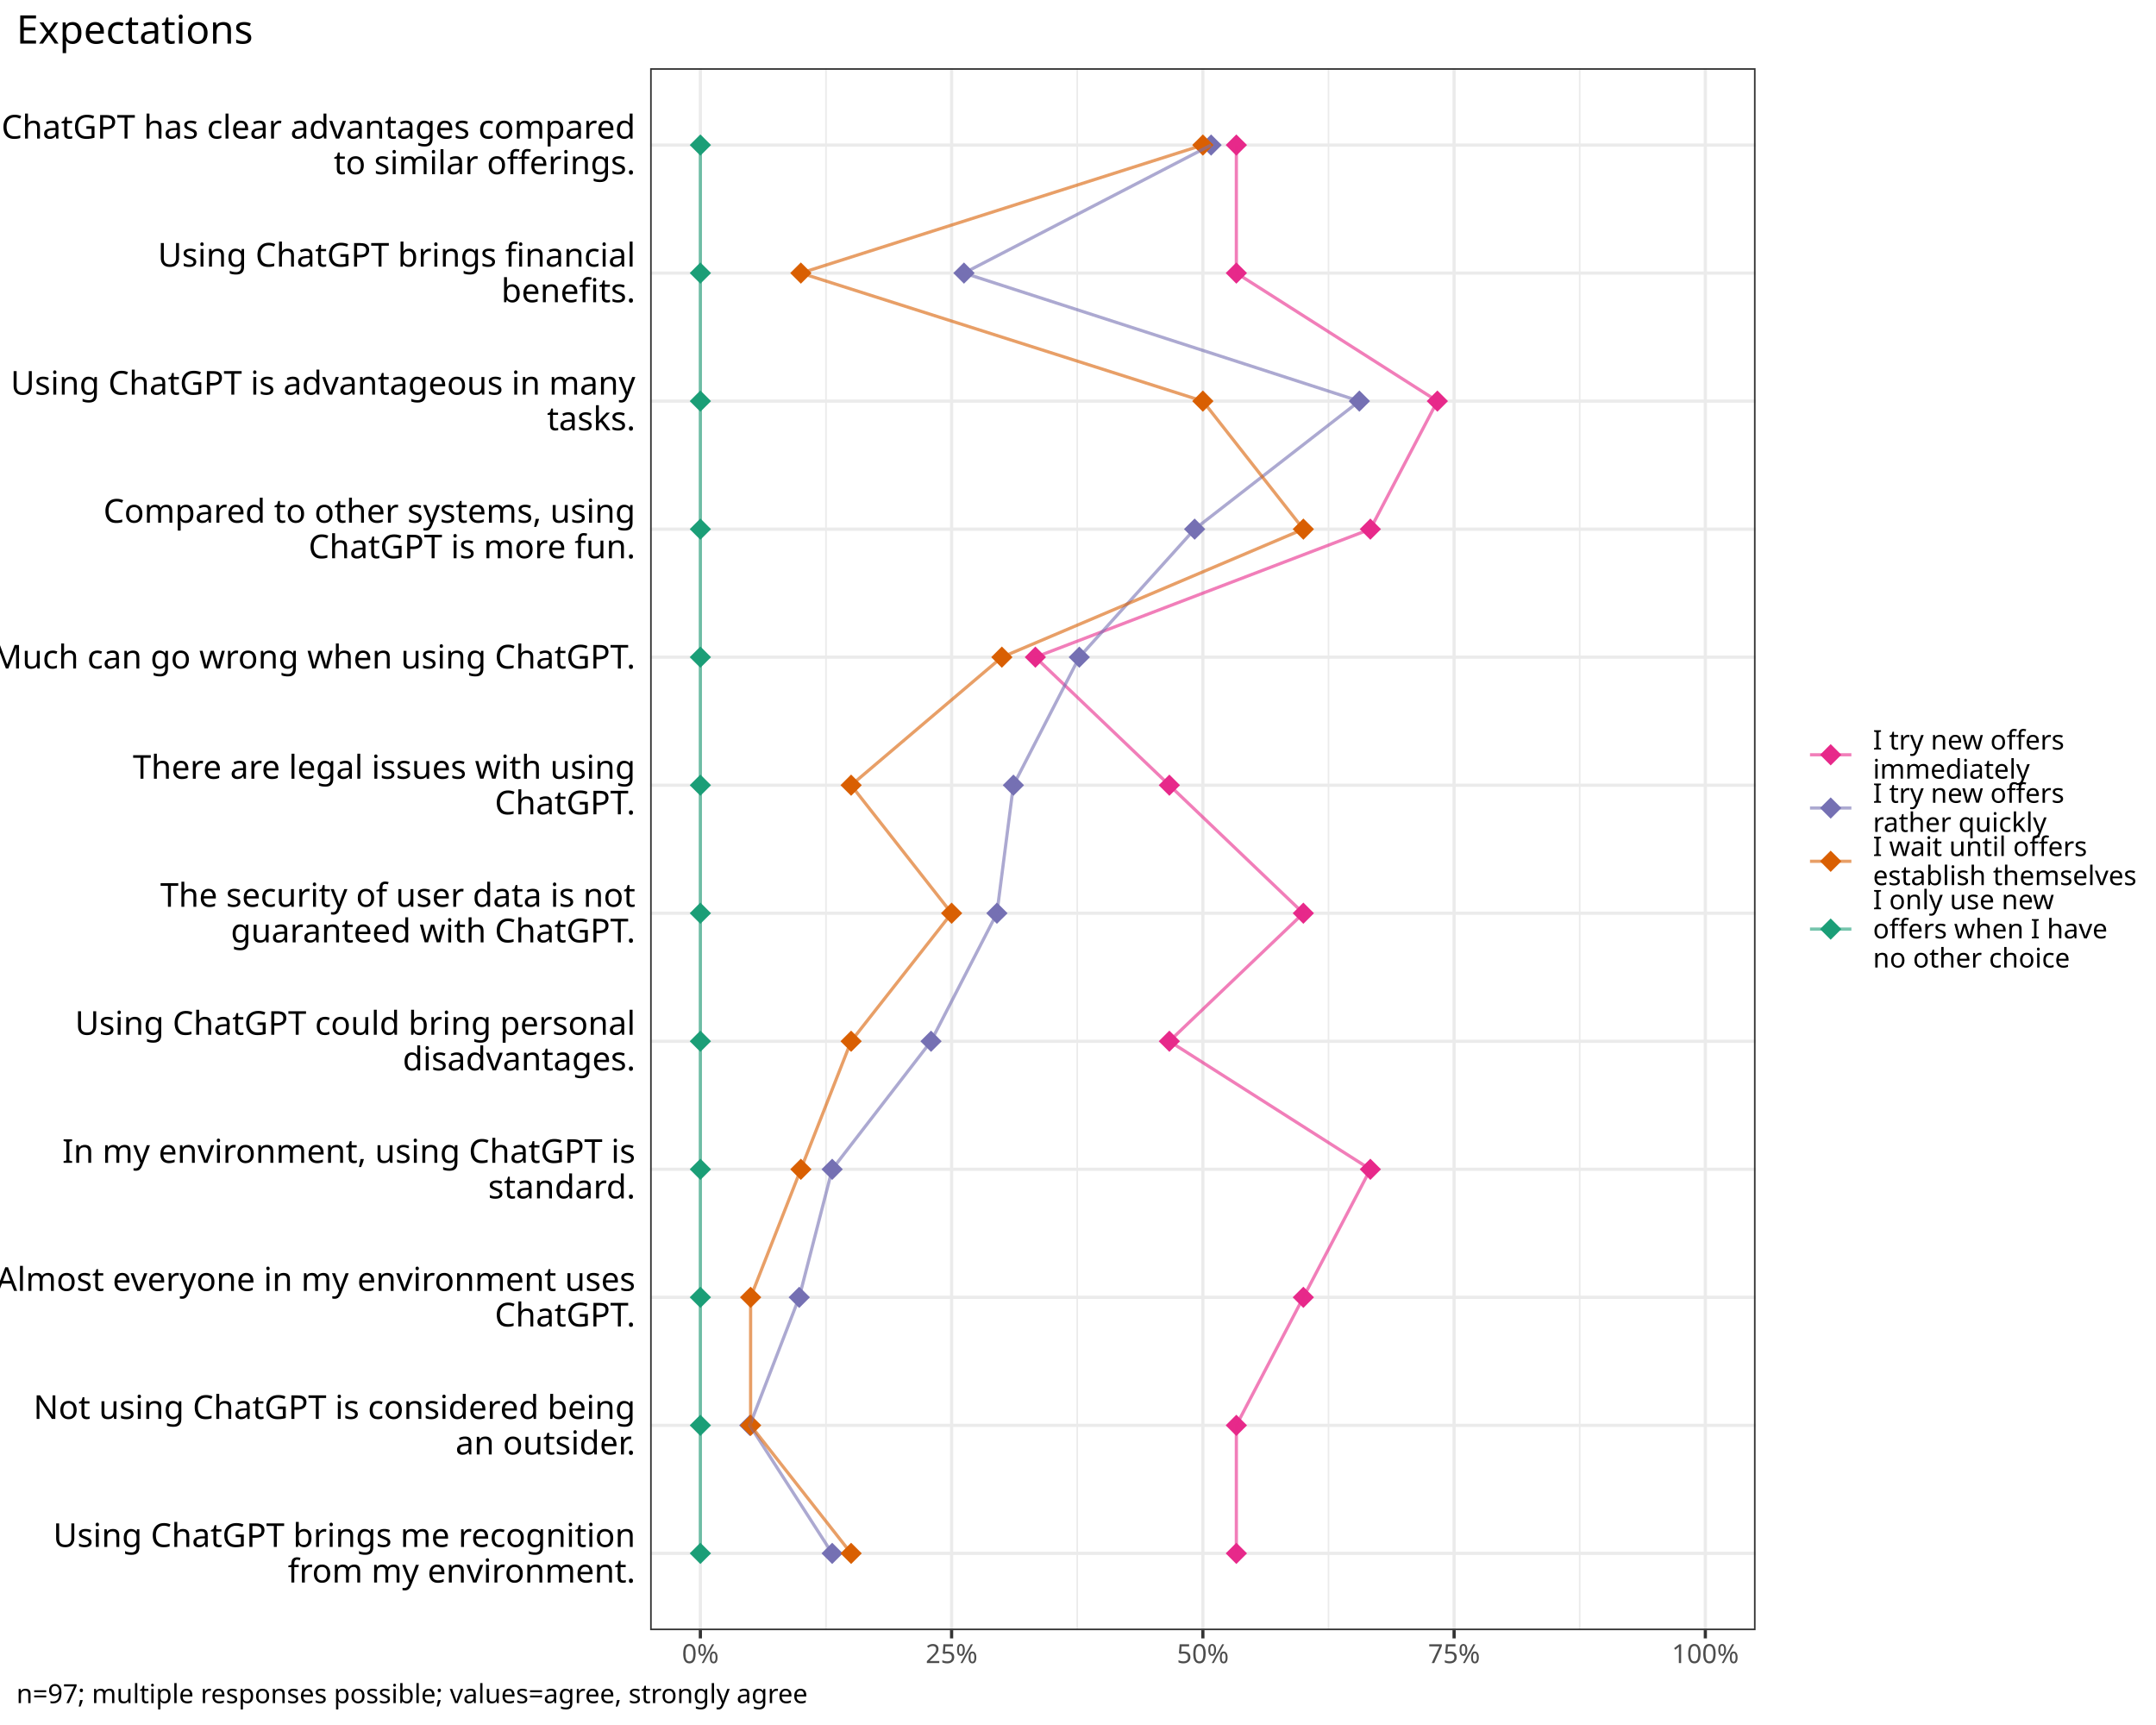
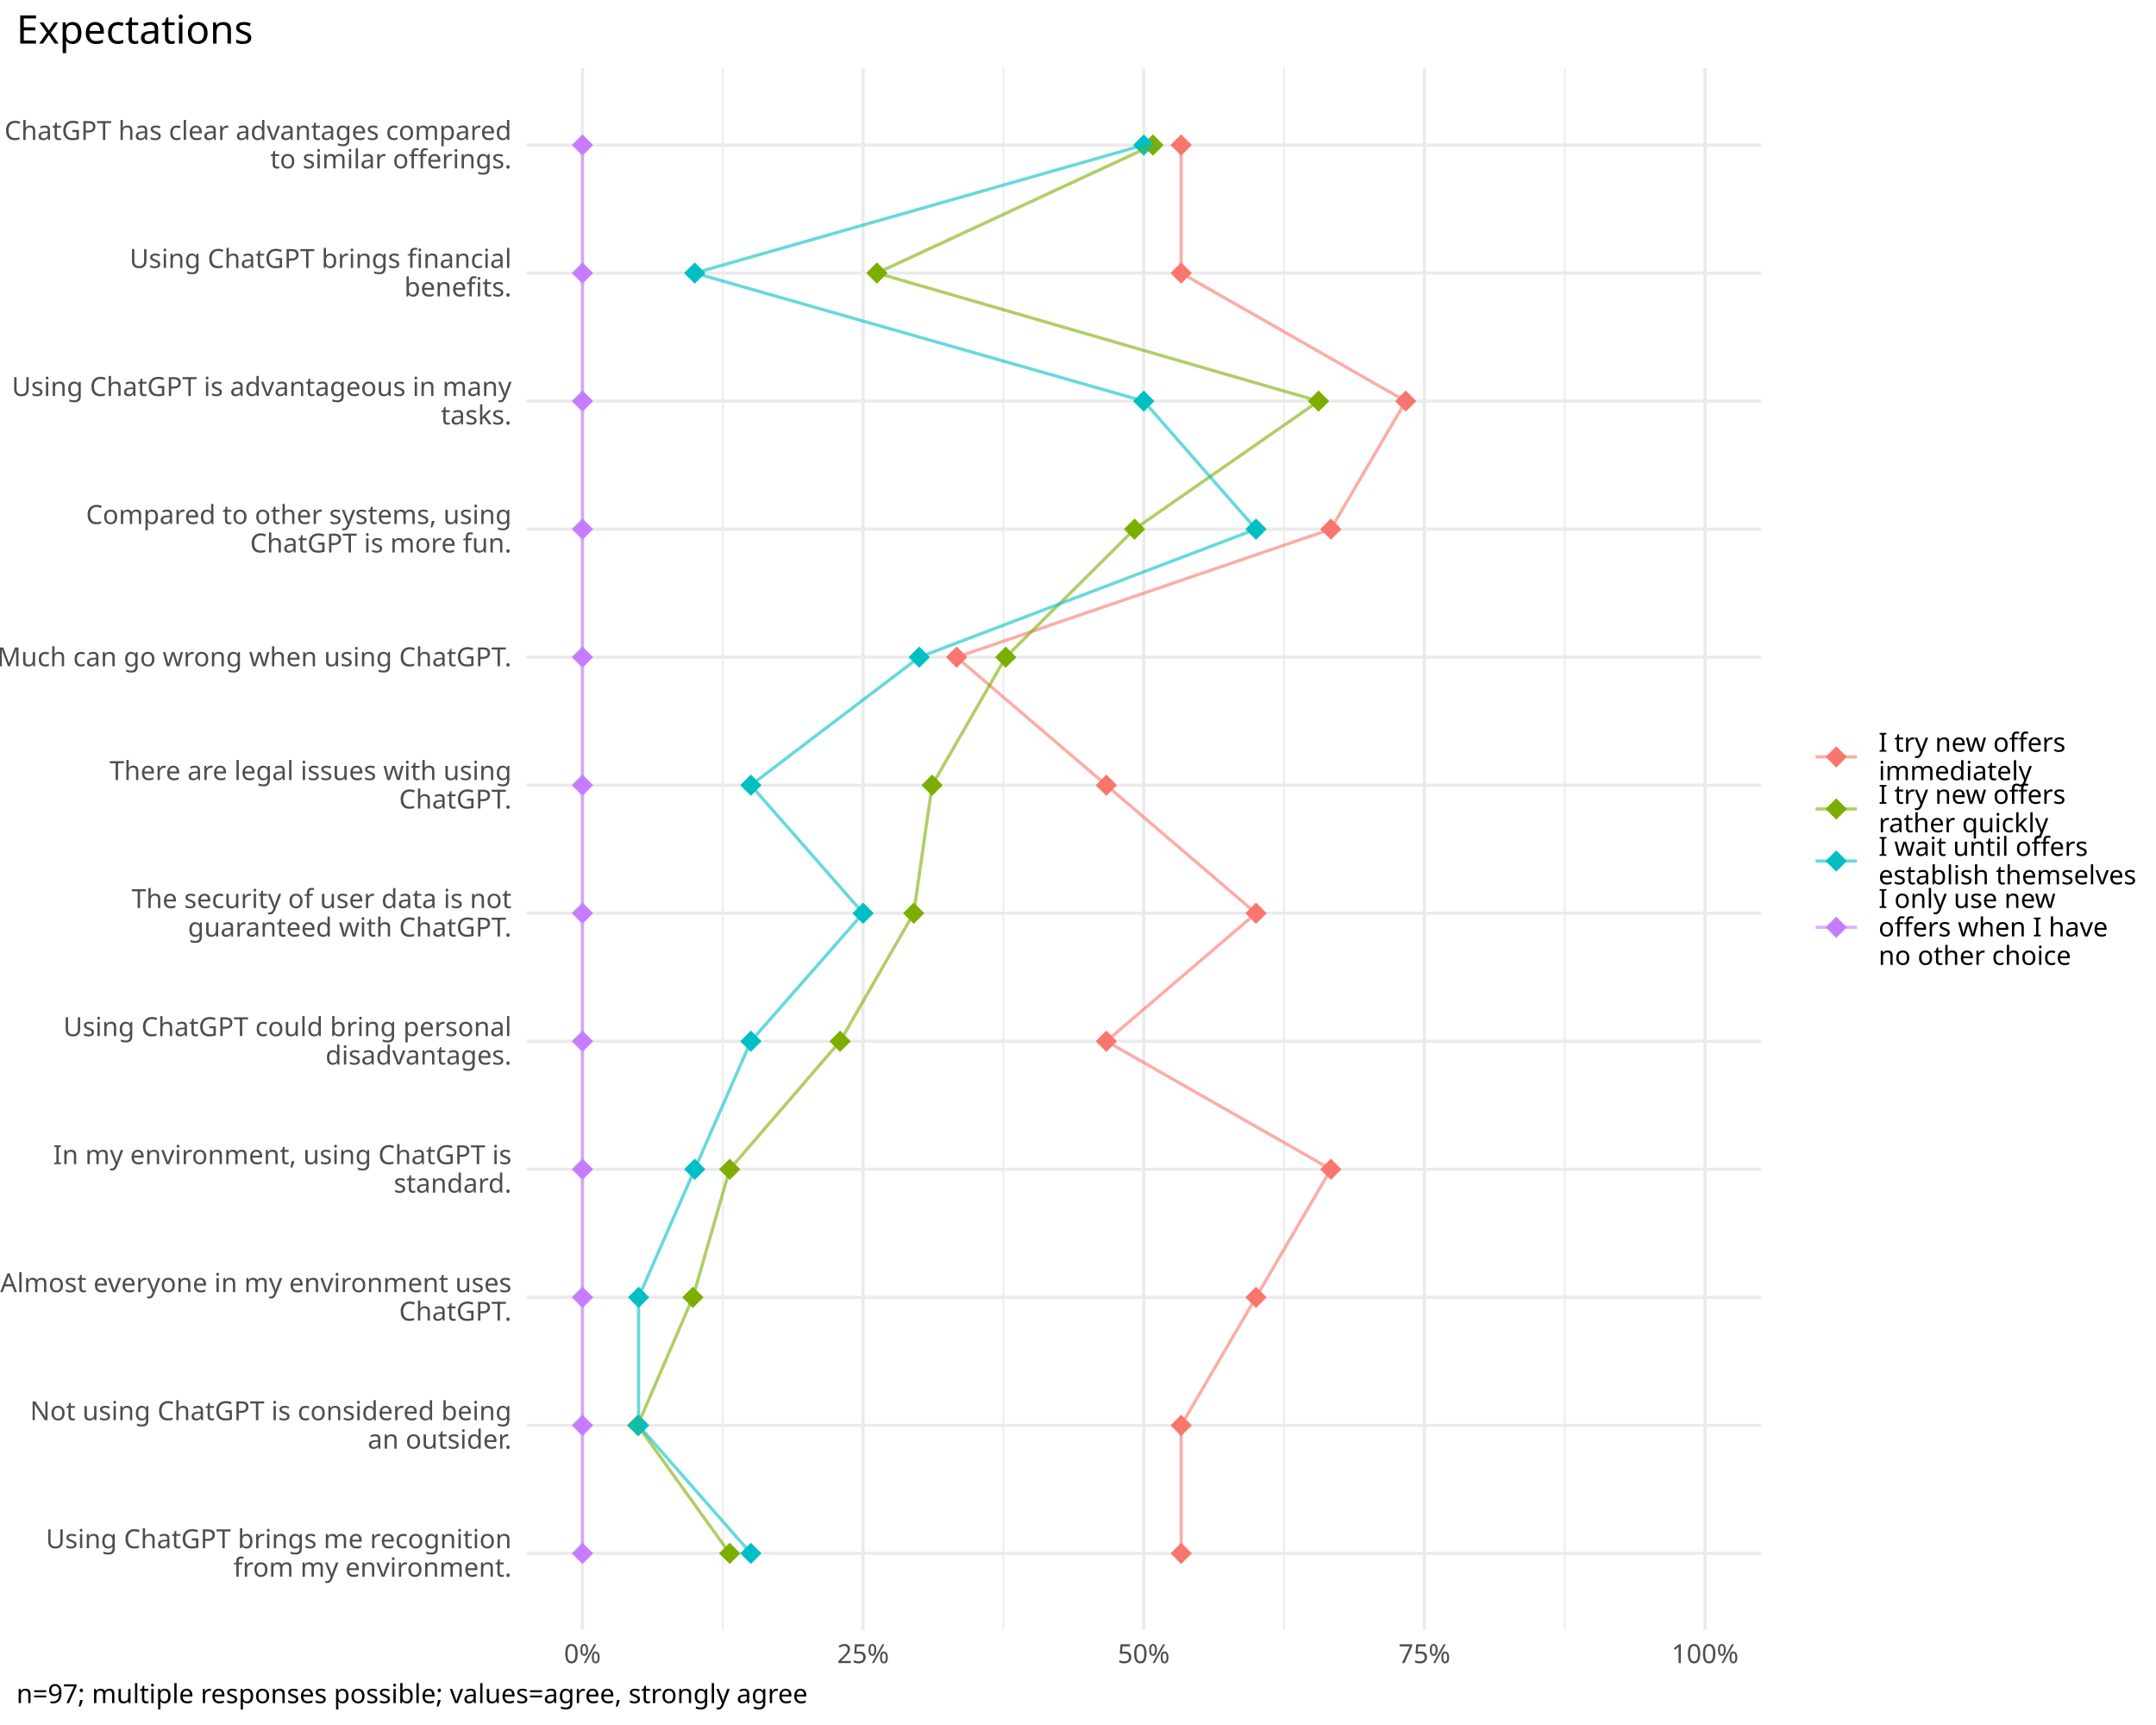
<svg xmlns="http://www.w3.org/2000/svg" class="svglite" data-engine-version="2.0" width="720.00pt" height="576.00pt" viewBox="0 0 720.00 576.00">
  <defs>
    <style type="text/css">
    .svglite line, .svglite polyline, .svglite polygon, .svglite path, .svglite rect, .svglite circle {
      fill: none;
      stroke: #000000;
      stroke-linecap: round;
      stroke-linejoin: round;
      stroke-miterlimit: 10.00;
    }
  </style>
  </defs>
  <rect width="100%" height="100%" style="stroke: none; fill: #FFFFFF;" />
  <defs>
    <clipPath id="cpMC4wMHw3MjAuMDB8MC4wMHw1NzYuMDA=">
      <rect x="0.00" y="0.00" width="720.00" height="576.00" />
    </clipPath>
  </defs>
  <g clip-path="url(#cpMC4wMHw3MjAuMDB8MC4wMHw1NzYuMDA=)">
-     <rect x="0.00" y="0.00" width="720.00" height="576.00" style="stroke-width: 1.07; stroke: #FFFFFF; fill: #FFFFFF;" />
-   </g>
+ </g>
  <defs>
-     <clipPath id="cpMjE3LjExfDU4Ni4yOHwyMi43OHw1NDQuMzQ=">
-       <rect x="217.11" y="22.78" width="369.17" height="521.56" />
+     <clipPath id="cpMTc1Ljc3fDU4OC4xNHwyMi43OHw1NDQuMzQ=">
+       <rect x="175.77" y="22.78" width="412.37" height="521.56" />
    </clipPath>
  </defs>
-   <g clip-path="url(#cpMjE3LjExfDU4Ni4yOHwyMi43OHw1NDQuMzQ=)">
-     <rect x="217.11" y="22.78" width="369.17" height="521.56" style="stroke-width: 1.07; stroke: none; fill: #FFFFFF;" />
-     <polyline points="275.84,544.34 275.84,22.78 " style="stroke-width: 0.53; stroke: #EBEBEB; stroke-linecap: butt;" />
-     <polyline points="359.75,544.34 359.75,22.78 " style="stroke-width: 0.53; stroke: #EBEBEB; stroke-linecap: butt;" />
-     <polyline points="443.65,544.34 443.65,22.78 " style="stroke-width: 0.53; stroke: #EBEBEB; stroke-linecap: butt;" />
-     <polyline points="527.55,544.34 527.55,22.78 " style="stroke-width: 0.53; stroke: #EBEBEB; stroke-linecap: butt;" />
-     <polyline points="217.11,518.69 586.28,518.69 " style="stroke-width: 1.07; stroke: #EBEBEB; stroke-linecap: butt;" />
-     <polyline points="217.11,475.94 586.28,475.94 " style="stroke-width: 1.07; stroke: #EBEBEB; stroke-linecap: butt;" />
-     <polyline points="217.11,433.19 586.28,433.19 " style="stroke-width: 1.07; stroke: #EBEBEB; stroke-linecap: butt;" />
-     <polyline points="217.11,390.44 586.28,390.44 " style="stroke-width: 1.07; stroke: #EBEBEB; stroke-linecap: butt;" />
-     <polyline points="217.11,347.69 586.28,347.69 " style="stroke-width: 1.07; stroke: #EBEBEB; stroke-linecap: butt;" />
-     <polyline points="217.11,304.94 586.28,304.94 " style="stroke-width: 1.07; stroke: #EBEBEB; stroke-linecap: butt;" />
-     <polyline points="217.11,262.19 586.28,262.19 " style="stroke-width: 1.07; stroke: #EBEBEB; stroke-linecap: butt;" />
-     <polyline points="217.11,219.44 586.28,219.44 " style="stroke-width: 1.07; stroke: #EBEBEB; stroke-linecap: butt;" />
-     <polyline points="217.11,176.69 586.28,176.69 " style="stroke-width: 1.07; stroke: #EBEBEB; stroke-linecap: butt;" />
-     <polyline points="217.11,133.94 586.28,133.94 " style="stroke-width: 1.07; stroke: #EBEBEB; stroke-linecap: butt;" />
-     <polyline points="217.11,91.18 586.28,91.18 " style="stroke-width: 1.07; stroke: #EBEBEB; stroke-linecap: butt;" />
-     <polyline points="217.11,48.43 586.28,48.43 " style="stroke-width: 1.07; stroke: #EBEBEB; stroke-linecap: butt;" />
-     <polyline points="233.89,544.34 233.89,22.78 " style="stroke-width: 1.07; stroke: #EBEBEB; stroke-linecap: butt;" />
-     <polyline points="317.79,544.34 317.79,22.78 " style="stroke-width: 1.07; stroke: #EBEBEB; stroke-linecap: butt;" />
-     <polyline points="401.70,544.34 401.70,22.78 " style="stroke-width: 1.07; stroke: #EBEBEB; stroke-linecap: butt;" />
-     <polyline points="485.60,544.34 485.60,22.78 " style="stroke-width: 1.07; stroke: #EBEBEB; stroke-linecap: butt;" />
-     <polyline points="569.50,544.34 569.50,22.78 " style="stroke-width: 1.07; stroke: #EBEBEB; stroke-linecap: butt;" />
-     <polygon points="409.33,48.43 412.88,44.88 416.44,48.43 412.88,51.99 " style="stroke-width: 0.71; stroke: none; fill: #E7298A;" />
-     <polygon points="400.89,48.43 404.45,44.88 408.00,48.43 404.45,51.99 " style="stroke-width: 0.71; stroke: none; fill: #7570B3;" />
-     <polygon points="398.14,48.43 401.70,44.88 405.25,48.43 401.70,51.99 " style="stroke-width: 0.71; stroke: none; fill: #D95F02;" />
-     <polygon points="230.34,48.43 233.89,44.88 237.45,48.43 233.89,51.99 " style="stroke-width: 0.71; stroke: none; fill: #1B9E77;" />
-     <polygon points="409.33,91.18 412.88,87.63 416.44,91.18 412.88,94.74 " style="stroke-width: 0.71; stroke: none; fill: #E7298A;" />
-     <polygon points="318.36,91.18 321.92,87.63 325.48,91.18 321.92,94.74 " style="stroke-width: 0.71; stroke: none; fill: #7570B3;" />
-     <polygon points="263.90,91.18 267.45,87.63 271.01,91.18 267.45,94.74 " style="stroke-width: 0.71; stroke: none; fill: #D95F02;" />
-     <polygon points="230.34,91.18 233.89,87.63 237.45,91.18 233.89,94.74 " style="stroke-width: 0.71; stroke: none; fill: #1B9E77;" />
-     <polygon points="476.45,133.94 480.01,130.38 483.56,133.94 480.01,137.49 " style="stroke-width: 0.71; stroke: none; fill: #E7298A;" />
-     <polygon points="450.41,133.94 453.96,130.38 457.52,133.94 453.96,137.49 " style="stroke-width: 0.71; stroke: none; fill: #7570B3;" />
-     <polygon points="398.14,133.94 401.70,130.38 405.25,133.94 401.70,137.49 " style="stroke-width: 0.71; stroke: none; fill: #D95F02;" />
-     <polygon points="230.34,133.94 233.89,130.38 237.45,133.94 233.89,137.49 " style="stroke-width: 0.71; stroke: none; fill: #1B9E77;" />
-     <polygon points="454.08,176.69 457.63,173.13 461.19,176.69 457.63,180.24 " style="stroke-width: 0.71; stroke: none; fill: #E7298A;" />
-     <polygon points="395.39,176.69 398.95,173.13 402.50,176.69 398.95,180.24 " style="stroke-width: 0.71; stroke: none; fill: #7570B3;" />
-     <polygon points="431.70,176.69 435.26,173.13 438.81,176.69 435.26,180.24 " style="stroke-width: 0.71; stroke: none; fill: #D95F02;" />
-     <polygon points="230.34,176.69 233.89,173.13 237.45,176.69 233.89,180.24 " style="stroke-width: 0.71; stroke: none; fill: #1B9E77;" />
-     <polygon points="342.21,219.44 345.76,215.88 349.32,219.44 345.76,222.99 " style="stroke-width: 0.71; stroke: none; fill: #E7298A;" />
-     <polygon points="356.88,219.44 360.43,215.88 363.99,219.44 360.43,222.99 " style="stroke-width: 0.71; stroke: none; fill: #7570B3;" />
-     <polygon points="331.02,219.44 334.57,215.88 338.13,219.44 334.57,222.99 " style="stroke-width: 0.71; stroke: none; fill: #D95F02;" />
-     <polygon points="230.34,219.44 233.89,215.88 237.45,219.44 233.89,222.99 " style="stroke-width: 0.71; stroke: none; fill: #1B9E77;" />
-     <polygon points="386.95,262.19 390.51,258.63 394.06,262.19 390.51,265.74 " style="stroke-width: 0.71; stroke: none; fill: #E7298A;" />
-     <polygon points="334.87,262.19 338.43,258.63 341.98,262.19 338.43,265.74 " style="stroke-width: 0.71; stroke: none; fill: #7570B3;" />
-     <polygon points="280.68,262.19 284.23,258.63 287.79,262.19 284.23,265.74 " style="stroke-width: 0.71; stroke: none; fill: #D95F02;" />
-     <polygon points="230.34,262.19 233.89,258.63 237.45,262.19 233.89,265.74 " style="stroke-width: 0.71; stroke: none; fill: #1B9E77;" />
-     <polygon points="431.70,304.94 435.26,301.38 438.81,304.94 435.26,308.49 " style="stroke-width: 0.71; stroke: none; fill: #E7298A;" />
-     <polygon points="329.37,304.94 332.92,301.38 336.48,304.94 332.92,308.49 " style="stroke-width: 0.71; stroke: none; fill: #7570B3;" />
-     <polygon points="314.24,304.94 317.79,301.38 321.35,304.94 317.79,308.49 " style="stroke-width: 0.71; stroke: none; fill: #D95F02;" />
-     <polygon points="230.34,304.94 233.89,301.38 237.45,304.94 233.89,308.49 " style="stroke-width: 0.71; stroke: none; fill: #1B9E77;" />
-     <polygon points="386.95,347.69 390.51,344.13 394.06,347.69 390.51,351.24 " style="stroke-width: 0.71; stroke: none; fill: #E7298A;" />
-     <polygon points="307.36,347.69 310.92,344.13 314.47,347.69 310.92,351.24 " style="stroke-width: 0.71; stroke: none; fill: #7570B3;" />
-     <polygon points="280.68,347.69 284.23,344.13 287.79,347.69 284.23,351.24 " style="stroke-width: 0.71; stroke: none; fill: #D95F02;" />
-     <polygon points="230.34,347.69 233.89,344.13 237.45,347.69 233.89,351.24 " style="stroke-width: 0.71; stroke: none; fill: #1B9E77;" />
-     <polygon points="454.08,390.44 457.63,386.89 461.19,390.44 457.63,394.00 " style="stroke-width: 0.71; stroke: none; fill: #E7298A;" />
-     <polygon points="274.35,390.44 277.91,386.89 281.46,390.44 277.91,394.00 " style="stroke-width: 0.71; stroke: none; fill: #7570B3;" />
-     <polygon points="263.90,390.44 267.45,386.89 271.01,390.44 267.45,394.00 " style="stroke-width: 0.71; stroke: none; fill: #D95F02;" />
-     <polygon points="230.34,390.44 233.89,386.89 237.45,390.44 233.89,394.00 " style="stroke-width: 0.71; stroke: none; fill: #1B9E77;" />
-     <polygon points="431.70,433.19 435.26,429.64 438.81,433.19 435.26,436.75 " style="stroke-width: 0.71; stroke: none; fill: #E7298A;" />
-     <polygon points="263.35,433.19 266.90,429.64 270.46,433.19 266.90,436.75 " style="stroke-width: 0.71; stroke: none; fill: #7570B3;" />
-     <polygon points="247.12,433.19 250.67,429.64 254.23,433.19 250.67,436.75 " style="stroke-width: 0.71; stroke: none; fill: #D95F02;" />
-     <polygon points="230.34,433.19 233.89,429.64 237.45,433.19 233.89,436.75 " style="stroke-width: 0.71; stroke: none; fill: #1B9E77;" />
-     <polygon points="409.33,475.94 412.88,472.39 416.44,475.94 412.88,479.50 " style="stroke-width: 0.71; stroke: none; fill: #E7298A;" />
-     <polygon points="246.84,475.94 250.40,472.39 253.95,475.94 250.40,479.50 " style="stroke-width: 0.71; stroke: none; fill: #7570B3;" />
-     <polygon points="247.12,475.94 250.67,472.39 254.23,475.94 250.67,479.50 " style="stroke-width: 0.71; stroke: none; fill: #D95F02;" />
-     <polygon points="230.34,475.94 233.89,472.39 237.45,475.94 233.89,479.50 " style="stroke-width: 0.71; stroke: none; fill: #1B9E77;" />
-     <polygon points="409.33,518.69 412.88,515.14 416.44,518.69 412.88,522.25 " style="stroke-width: 0.71; stroke: none; fill: #E7298A;" />
-     <polygon points="274.35,518.69 277.91,515.14 281.46,518.69 277.91,522.25 " style="stroke-width: 0.71; stroke: none; fill: #7570B3;" />
-     <polygon points="280.68,518.69 284.23,515.14 287.79,518.69 284.23,522.25 " style="stroke-width: 0.71; stroke: none; fill: #D95F02;" />
-     <polygon points="230.34,518.69 233.89,515.14 237.45,518.69 233.89,522.25 " style="stroke-width: 0.71; stroke: none; fill: #1B9E77;" />
-     <polyline points="412.88,518.69 412.88,475.94 435.26,433.19 457.63,390.44 390.51,347.69 435.26,304.94 390.51,262.19 345.76,219.44 457.63,176.69 480.01,133.94 412.88,91.18 412.88,48.43 " style="stroke-width: 1.07; stroke: #E7298A; stroke-opacity: 0.60; stroke-linecap: butt;" />
-     <polyline points="277.91,518.69 250.40,475.94 266.90,433.19 277.91,390.44 310.92,347.69 332.92,304.94 338.43,262.19 360.43,219.44 398.95,176.69 453.96,133.94 321.92,91.18 404.45,48.43 " style="stroke-width: 1.07; stroke: #7570B3; stroke-opacity: 0.60; stroke-linecap: butt;" />
-     <polyline points="284.23,518.69 250.67,475.94 250.67,433.19 267.45,390.44 284.23,347.69 317.79,304.94 284.23,262.19 334.57,219.44 435.26,176.69 401.70,133.94 267.45,91.18 401.70,48.43 " style="stroke-width: 1.07; stroke: #D95F02; stroke-opacity: 0.60; stroke-linecap: butt;" />
-     <polyline points="233.89,518.69 233.89,475.94 233.89,433.19 233.89,390.44 233.89,347.69 233.89,304.94 233.89,262.19 233.89,219.44 233.89,176.69 233.89,133.94 233.89,91.18 233.89,48.43 " style="stroke-width: 1.07; stroke: #1B9E77; stroke-opacity: 0.60; stroke-linecap: butt;" />
-     <rect x="217.11" y="22.78" width="369.17" height="521.56" style="stroke-width: 1.07; stroke: #333333;" />
+   <g clip-path="url(#cpMTc1Ljc3fDU4OC4xNHwyMi43OHw1NDQuMzQ=)">
+     <polyline points="241.37,544.34 241.37,22.78 " style="stroke-width: 0.53; stroke: #EBEBEB; stroke-linecap: butt;" />
+     <polyline points="335.09,544.34 335.09,22.78 " style="stroke-width: 0.53; stroke: #EBEBEB; stroke-linecap: butt;" />
+     <polyline points="428.82,544.34 428.82,22.78 " style="stroke-width: 0.53; stroke: #EBEBEB; stroke-linecap: butt;" />
+     <polyline points="522.54,544.34 522.54,22.78 " style="stroke-width: 0.53; stroke: #EBEBEB; stroke-linecap: butt;" />
+     <polyline points="175.77,518.69 588.14,518.69 " style="stroke-width: 1.07; stroke: #EBEBEB; stroke-linecap: butt;" />
+     <polyline points="175.77,475.94 588.14,475.94 " style="stroke-width: 1.07; stroke: #EBEBEB; stroke-linecap: butt;" />
+     <polyline points="175.77,433.19 588.14,433.19 " style="stroke-width: 1.07; stroke: #EBEBEB; stroke-linecap: butt;" />
+     <polyline points="175.77,390.44 588.14,390.44 " style="stroke-width: 1.07; stroke: #EBEBEB; stroke-linecap: butt;" />
+     <polyline points="175.77,347.69 588.14,347.69 " style="stroke-width: 1.07; stroke: #EBEBEB; stroke-linecap: butt;" />
+     <polyline points="175.77,304.94 588.14,304.94 " style="stroke-width: 1.07; stroke: #EBEBEB; stroke-linecap: butt;" />
+     <polyline points="175.77,262.19 588.14,262.19 " style="stroke-width: 1.07; stroke: #EBEBEB; stroke-linecap: butt;" />
+     <polyline points="175.77,219.44 588.14,219.44 " style="stroke-width: 1.07; stroke: #EBEBEB; stroke-linecap: butt;" />
+     <polyline points="175.77,176.69 588.14,176.69 " style="stroke-width: 1.07; stroke: #EBEBEB; stroke-linecap: butt;" />
+     <polyline points="175.77,133.94 588.14,133.94 " style="stroke-width: 1.07; stroke: #EBEBEB; stroke-linecap: butt;" />
+     <polyline points="175.77,91.18 588.14,91.18 " style="stroke-width: 1.07; stroke: #EBEBEB; stroke-linecap: butt;" />
+     <polyline points="175.77,48.43 588.14,48.43 " style="stroke-width: 1.07; stroke: #EBEBEB; stroke-linecap: butt;" />
+     <polyline points="194.51,544.34 194.51,22.78 " style="stroke-width: 1.07; stroke: #EBEBEB; stroke-linecap: butt;" />
+     <polyline points="288.23,544.34 288.23,22.78 " style="stroke-width: 1.07; stroke: #EBEBEB; stroke-linecap: butt;" />
+     <polyline points="381.96,544.34 381.96,22.78 " style="stroke-width: 1.07; stroke: #EBEBEB; stroke-linecap: butt;" />
+     <polyline points="475.68,544.34 475.68,22.78 " style="stroke-width: 1.07; stroke: #EBEBEB; stroke-linecap: butt;" />
+     <polyline points="569.40,544.34 569.40,22.78 " style="stroke-width: 1.07; stroke: #EBEBEB; stroke-linecap: butt;" />
+     <polygon points="390.90,48.43 394.45,44.88 398.01,48.43 394.45,51.99 " style="stroke-width: 0.71; stroke: none; fill: #F8766D;" />
+     <polygon points="381.47,48.43 385.03,44.88 388.58,48.43 385.03,51.99 " style="stroke-width: 0.71; stroke: none; fill: #7CAE00;" />
+     <polygon points="378.40,48.43 381.96,44.88 385.51,48.43 381.96,51.99 " style="stroke-width: 0.71; stroke: none; fill: #00BFC4;" />
+     <polygon points="190.96,48.43 194.51,44.88 198.07,48.43 194.51,51.99 " style="stroke-width: 0.71; stroke: none; fill: #C77CFF;" />
+     <polygon points="390.90,91.18 394.45,87.63 398.01,91.18 394.45,94.74 " style="stroke-width: 0.71; stroke: none; fill: #F8766D;" />
+     <polygon points="289.29,91.18 292.84,87.63 296.40,91.18 292.84,94.74 " style="stroke-width: 0.71; stroke: none; fill: #7CAE00;" />
+     <polygon points="228.45,91.18 232.00,87.63 235.56,91.18 232.00,94.74 " style="stroke-width: 0.71; stroke: none; fill: #00BFC4;" />
+     <polygon points="190.96,91.18 194.51,87.63 198.07,91.18 194.51,94.74 " style="stroke-width: 0.71; stroke: none; fill: #C77CFF;" />
+     <polygon points="465.87,133.94 469.43,130.38 472.98,133.94 469.43,137.49 " style="stroke-width: 0.71; stroke: none; fill: #F8766D;" />
+     <polygon points="436.78,133.94 440.34,130.38 443.89,133.94 440.34,137.49 " style="stroke-width: 0.71; stroke: none; fill: #7CAE00;" />
+     <polygon points="378.40,133.94 381.96,130.38 385.51,133.94 381.96,137.49 " style="stroke-width: 0.71; stroke: none; fill: #00BFC4;" />
+     <polygon points="190.96,133.94 194.51,130.38 198.07,133.94 194.51,137.49 " style="stroke-width: 0.71; stroke: none; fill: #C77CFF;" />
+     <polygon points="440.88,176.69 444.44,173.13 447.99,176.69 444.44,180.24 " style="stroke-width: 0.71; stroke: none; fill: #F8766D;" />
+     <polygon points="375.33,176.69 378.88,173.13 382.44,176.69 378.88,180.24 " style="stroke-width: 0.71; stroke: none; fill: #7CAE00;" />
+     <polygon points="415.89,176.69 419.44,173.13 423.00,176.69 419.44,180.24 " style="stroke-width: 0.71; stroke: none; fill: #00BFC4;" />
+     <polygon points="190.96,176.69 194.51,173.13 198.07,176.69 194.51,180.24 " style="stroke-width: 0.71; stroke: none; fill: #C77CFF;" />
+     <polygon points="315.92,219.44 319.47,215.88 323.03,219.44 319.47,222.99 " style="stroke-width: 0.71; stroke: none; fill: #F8766D;" />
+     <polygon points="332.31,219.44 335.86,215.88 339.42,219.44 335.86,222.99 " style="stroke-width: 0.71; stroke: none; fill: #7CAE00;" />
+     <polygon points="303.42,219.44 306.98,215.88 310.53,219.44 306.98,222.99 " style="stroke-width: 0.71; stroke: none; fill: #00BFC4;" />
+     <polygon points="190.96,219.44 194.51,215.88 198.07,219.44 194.51,222.99 " style="stroke-width: 0.71; stroke: none; fill: #C77CFF;" />
+     <polygon points="365.90,262.19 369.46,258.63 373.01,262.19 369.46,265.74 " style="stroke-width: 0.71; stroke: none; fill: #F8766D;" />
+     <polygon points="307.73,262.19 311.28,258.63 314.84,262.19 311.28,265.74 " style="stroke-width: 0.71; stroke: none; fill: #7CAE00;" />
+     <polygon points="247.19,262.19 250.75,258.63 254.30,262.19 250.75,265.74 " style="stroke-width: 0.71; stroke: none; fill: #00BFC4;" />
+     <polygon points="190.96,262.19 194.51,258.63 198.07,262.19 194.51,265.74 " style="stroke-width: 0.71; stroke: none; fill: #C77CFF;" />
+     <polygon points="415.89,304.94 419.44,301.38 423.00,304.94 419.44,308.49 " style="stroke-width: 0.71; stroke: none; fill: #F8766D;" />
+     <polygon points="301.58,304.94 305.14,301.38 308.69,304.94 305.14,308.49 " style="stroke-width: 0.71; stroke: none; fill: #7CAE00;" />
+     <polygon points="284.68,304.94 288.23,301.38 291.79,304.94 288.23,308.49 " style="stroke-width: 0.71; stroke: none; fill: #00BFC4;" />
+     <polygon points="190.96,304.94 194.51,301.38 198.07,304.94 194.51,308.49 " style="stroke-width: 0.71; stroke: none; fill: #C77CFF;" />
+     <polygon points="365.90,347.69 369.46,344.13 373.01,347.69 369.46,351.24 " style="stroke-width: 0.71; stroke: none; fill: #F8766D;" />
+     <polygon points="277.00,347.69 280.55,344.13 284.11,347.69 280.55,351.24 " style="stroke-width: 0.71; stroke: none; fill: #7CAE00;" />
+     <polygon points="247.19,347.69 250.75,344.13 254.30,347.69 250.75,351.24 " style="stroke-width: 0.71; stroke: none; fill: #00BFC4;" />
+     <polygon points="190.96,347.69 194.51,344.13 198.07,347.69 194.51,351.24 " style="stroke-width: 0.71; stroke: none; fill: #C77CFF;" />
+     <polygon points="440.88,390.44 444.44,386.89 447.99,390.44 444.44,394.00 " style="stroke-width: 0.71; stroke: none; fill: #F8766D;" />
+     <polygon points="240.12,390.44 243.68,386.89 247.23,390.44 243.68,394.00 " style="stroke-width: 0.71; stroke: none; fill: #7CAE00;" />
+     <polygon points="228.45,390.44 232.00,386.89 235.56,390.44 232.00,394.00 " style="stroke-width: 0.71; stroke: none; fill: #00BFC4;" />
+     <polygon points="190.96,390.44 194.51,386.89 198.07,390.44 194.51,394.00 " style="stroke-width: 0.71; stroke: none; fill: #C77CFF;" />
+     <polygon points="415.89,433.19 419.44,429.64 423.00,433.19 419.44,436.75 " style="stroke-width: 0.71; stroke: none; fill: #F8766D;" />
+     <polygon points="227.83,433.19 231.39,429.64 234.94,433.19 231.39,436.75 " style="stroke-width: 0.71; stroke: none; fill: #7CAE00;" />
+     <polygon points="209.70,433.19 213.26,429.64 216.81,433.19 213.26,436.75 " style="stroke-width: 0.71; stroke: none; fill: #00BFC4;" />
+     <polygon points="190.96,433.19 194.51,429.64 198.07,433.19 194.51,436.75 " style="stroke-width: 0.71; stroke: none; fill: #C77CFF;" />
+     <polygon points="390.90,475.94 394.45,472.39 398.01,475.94 394.45,479.50 " style="stroke-width: 0.71; stroke: none; fill: #F8766D;" />
+     <polygon points="209.40,475.94 212.95,472.39 216.51,475.94 212.95,479.50 " style="stroke-width: 0.71; stroke: none; fill: #7CAE00;" />
+     <polygon points="209.70,475.94 213.26,472.39 216.81,475.94 213.26,479.50 " style="stroke-width: 0.71; stroke: none; fill: #00BFC4;" />
+     <polygon points="190.96,475.94 194.51,472.39 198.07,475.94 194.51,479.50 " style="stroke-width: 0.71; stroke: none; fill: #C77CFF;" />
+     <polygon points="390.90,518.69 394.45,515.14 398.01,518.69 394.45,522.25 " style="stroke-width: 0.71; stroke: none; fill: #F8766D;" />
+     <polygon points="240.12,518.69 243.68,515.14 247.23,518.69 243.68,522.25 " style="stroke-width: 0.71; stroke: none; fill: #7CAE00;" />
+     <polygon points="247.19,518.69 250.75,515.14 254.30,518.69 250.75,522.25 " style="stroke-width: 0.71; stroke: none; fill: #00BFC4;" />
+     <polygon points="190.96,518.69 194.51,515.14 198.07,518.69 194.51,522.25 " style="stroke-width: 0.71; stroke: none; fill: #C77CFF;" />
+     <polyline points="394.45,518.69 394.45,475.94 419.44,433.19 444.44,390.44 369.46,347.69 419.44,304.94 369.46,262.19 319.47,219.44 444.44,176.69 469.43,133.94 394.45,91.18 394.45,48.43 " style="stroke-width: 1.07; stroke: #F8766D; stroke-opacity: 0.60; stroke-linecap: butt;" />
+     <polyline points="243.68,518.69 212.95,475.94 231.39,433.19 243.68,390.44 280.55,347.69 305.14,304.94 311.28,262.19 335.86,219.44 378.88,176.69 440.34,133.94 292.84,91.18 385.03,48.43 " style="stroke-width: 1.07; stroke: #7CAE00; stroke-opacity: 0.60; stroke-linecap: butt;" />
+     <polyline points="250.75,518.69 213.26,475.94 213.26,433.19 232.00,390.44 250.75,347.69 288.23,304.94 250.75,262.19 306.98,219.44 419.44,176.69 381.96,133.94 232.00,91.18 381.96,48.43 " style="stroke-width: 1.07; stroke: #00BFC4; stroke-opacity: 0.60; stroke-linecap: butt;" />
+     <polyline points="194.51,518.69 194.51,475.94 194.51,433.19 194.51,390.44 194.51,347.69 194.51,304.94 194.51,262.19 194.51,219.44 194.51,176.69 194.51,133.94 194.51,91.18 194.51,48.43 " style="stroke-width: 1.07; stroke: #C77CFF; stroke-opacity: 0.60; stroke-linecap: butt;" />
  </g>
  <g clip-path="url(#cpMC4wMHw3MjAuMDB8MC4wMHw1NzYuMDA=)">
-     <text x="212.18" y="516.54" text-anchor="end" style="font-size: 11.00px; font-family: sans;" textLength="185.28px" lengthAdjust="spacingAndGlyphs">Using ChatGPT brings me recognition</text>
-     <text x="212.18" y="528.42" text-anchor="end" style="font-size: 11.00px; font-family: sans;" textLength="106.39px" lengthAdjust="spacingAndGlyphs">from my environment.</text>
-     <text x="212.18" y="473.79" text-anchor="end" style="font-size: 11.00px; font-family: sans;" textLength="193.24px" lengthAdjust="spacingAndGlyphs">Not using ChatGPT is considered being</text>
-     <text x="212.18" y="485.67" text-anchor="end" style="font-size: 11.00px; font-family: sans;" textLength="57.49px" lengthAdjust="spacingAndGlyphs">an outsider.</text>
-     <text x="212.18" y="431.04" text-anchor="end" style="font-size: 11.00px; font-family: sans;" textLength="201.19px" lengthAdjust="spacingAndGlyphs">Almost everyone in my environment uses</text>
-     <text x="212.18" y="442.92" text-anchor="end" style="font-size: 11.00px; font-family: sans;" textLength="48.91px" lengthAdjust="spacingAndGlyphs">ChatGPT.</text>
-     <text x="212.18" y="388.29" text-anchor="end" style="font-size: 11.00px; font-family: sans;" textLength="182.83px" lengthAdjust="spacingAndGlyphs">In my environment, using ChatGPT is</text>
-     <text x="212.18" y="400.17" text-anchor="end" style="font-size: 11.00px; font-family: sans;" textLength="45.87px" lengthAdjust="spacingAndGlyphs">standard.</text>
-     <text x="212.18" y="345.53" text-anchor="end" style="font-size: 11.00px; font-family: sans;" textLength="179.17px" lengthAdjust="spacingAndGlyphs">Using ChatGPT could bring personal</text>
-     <text x="212.18" y="357.41" text-anchor="end" style="font-size: 11.00px; font-family: sans;" textLength="74.01px" lengthAdjust="spacingAndGlyphs">disadvantages.</text>
-     <text x="212.18" y="302.78" text-anchor="end" style="font-size: 11.00px; font-family: sans;" textLength="150.43px" lengthAdjust="spacingAndGlyphs">The security of user data is not</text>
-     <text x="212.18" y="314.66" text-anchor="end" style="font-size: 11.00px; font-family: sans;" textLength="130.25px" lengthAdjust="spacingAndGlyphs">guaranteed with ChatGPT.</text>
-     <text x="212.18" y="260.03" text-anchor="end" style="font-size: 11.00px; font-family: sans;" textLength="160.21px" lengthAdjust="spacingAndGlyphs">There are legal issues with using</text>
-     <text x="212.18" y="271.91" text-anchor="end" style="font-size: 11.00px; font-family: sans;" textLength="48.91px" lengthAdjust="spacingAndGlyphs">ChatGPT.</text>
-     <text x="212.18" y="223.22" text-anchor="end" style="font-size: 11.00px; font-family: sans;" textLength="206.70px" lengthAdjust="spacingAndGlyphs">Much can go wrong when using ChatGPT.</text>
-     <text x="212.18" y="174.53" text-anchor="end" style="font-size: 11.00px; font-family: sans;" textLength="167.55px" lengthAdjust="spacingAndGlyphs">Compared to other systems, using</text>
-     <text x="212.18" y="186.41" text-anchor="end" style="font-size: 11.00px; font-family: sans;" textLength="106.39px" lengthAdjust="spacingAndGlyphs">ChatGPT is more fun.</text>
-     <text x="212.18" y="131.78" text-anchor="end" style="font-size: 11.00px; font-family: sans;" textLength="201.81px" lengthAdjust="spacingAndGlyphs">Using ChatGPT is advantageous in many</text>
-     <text x="212.18" y="143.66" text-anchor="end" style="font-size: 11.00px; font-family: sans;" textLength="28.74px" lengthAdjust="spacingAndGlyphs">tasks.</text>
-     <text x="212.18" y="89.03" text-anchor="end" style="font-size: 11.00px; font-family: sans;" textLength="153.48px" lengthAdjust="spacingAndGlyphs">Using ChatGPT brings financial</text>
-     <text x="212.18" y="100.91" text-anchor="end" style="font-size: 11.00px; font-family: sans;" textLength="41.59px" lengthAdjust="spacingAndGlyphs">benefits.</text>
-     <text x="212.18" y="46.28" text-anchor="end" style="font-size: 11.00px; font-family: sans;" textLength="205.48px" lengthAdjust="spacingAndGlyphs">ChatGPT has clear advantages compared</text>
-     <text x="212.18" y="58.16" text-anchor="end" style="font-size: 11.00px; font-family: sans;" textLength="92.31px" lengthAdjust="spacingAndGlyphs">to similar offerings.</text>
-     <polyline points="233.89,547.08 233.89,544.34 " style="stroke-width: 1.07; stroke: #333333; stroke-linecap: butt;" />
-     <polyline points="317.79,547.08 317.79,544.34 " style="stroke-width: 1.07; stroke: #333333; stroke-linecap: butt;" />
-     <polyline points="401.70,547.08 401.70,544.34 " style="stroke-width: 1.07; stroke: #333333; stroke-linecap: butt;" />
-     <polyline points="485.60,547.08 485.60,544.34 " style="stroke-width: 1.07; stroke: #333333; stroke-linecap: butt;" />
-     <polyline points="569.50,547.08 569.50,544.34 " style="stroke-width: 1.07; stroke: #333333; stroke-linecap: butt;" />
-     <text x="233.89" y="555.33" text-anchor="middle" style="font-size: 8.80px; fill: #4D4D4D; font-family: sans;" textLength="12.72px" lengthAdjust="spacingAndGlyphs">0%</text>
-     <text x="317.79" y="555.33" text-anchor="middle" style="font-size: 8.80px; fill: #4D4D4D; font-family: sans;" textLength="17.61px" lengthAdjust="spacingAndGlyphs">25%</text>
-     <text x="401.70" y="555.33" text-anchor="middle" style="font-size: 8.80px; fill: #4D4D4D; font-family: sans;" textLength="17.61px" lengthAdjust="spacingAndGlyphs">50%</text>
-     <text x="485.60" y="555.33" text-anchor="middle" style="font-size: 8.80px; fill: #4D4D4D; font-family: sans;" textLength="17.61px" lengthAdjust="spacingAndGlyphs">75%</text>
-     <text x="569.50" y="555.33" text-anchor="middle" style="font-size: 8.80px; fill: #4D4D4D; font-family: sans;" textLength="22.51px" lengthAdjust="spacingAndGlyphs">100%</text>
-     <rect x="597.24" y="237.66" width="117.28" height="91.81" style="stroke-width: 1.07; stroke: none; fill: #FFFFFF;" />
-     <rect x="602.72" y="243.14" width="17.28" height="17.78" style="stroke-width: 1.07; stroke: none; fill: #FFFFFF;" />
-     <polygon points="607.81,252.03 611.36,248.47 614.92,252.03 611.36,255.59 " style="stroke-width: 0.71; stroke: none; fill: #E7298A;" />
-     <line x1="604.45" y1="252.03" x2="618.27" y2="252.03" style="stroke-width: 1.07; stroke: #E7298A; stroke-opacity: 0.60; stroke-linecap: butt;" />
-     <rect x="602.72" y="260.92" width="17.28" height="17.78" style="stroke-width: 1.07; stroke: none; fill: #FFFFFF;" />
-     <polygon points="607.81,269.81 611.36,266.26 614.92,269.81 611.36,273.37 " style="stroke-width: 0.71; stroke: none; fill: #7570B3;" />
-     <line x1="604.45" y1="269.81" x2="618.27" y2="269.81" style="stroke-width: 1.07; stroke: #7570B3; stroke-opacity: 0.60; stroke-linecap: butt;" />
-     <rect x="602.72" y="278.70" width="17.28" height="17.78" style="stroke-width: 1.07; stroke: none; fill: #FFFFFF;" />
-     <polygon points="607.81,287.59 611.36,284.04 614.92,287.59 611.36,291.15 " style="stroke-width: 0.71; stroke: none; fill: #D95F02;" />
-     <line x1="604.45" y1="287.59" x2="618.27" y2="287.59" style="stroke-width: 1.07; stroke: #D95F02; stroke-opacity: 0.60; stroke-linecap: butt;" />
-     <rect x="602.72" y="296.49" width="17.28" height="27.50" style="stroke-width: 1.07; stroke: none; fill: #FFFFFF;" />
-     <polygon points="607.81,310.24 611.36,306.68 614.92,310.24 611.36,313.79 " style="stroke-width: 0.71; stroke: none; fill: #1B9E77;" />
-     <line x1="604.45" y1="310.24" x2="618.27" y2="310.24" style="stroke-width: 1.07; stroke: #1B9E77; stroke-opacity: 0.60; stroke-linecap: butt;" />
-     <text x="625.48" y="250.27" style="font-size: 9.00px; font-family: sans;" textLength="59.03px" lengthAdjust="spacingAndGlyphs">I try new offers</text>
-     <text x="625.48" y="259.99" style="font-size: 9.00px; font-family: sans;" textLength="48.02px" lengthAdjust="spacingAndGlyphs">immediately</text>
-     <text x="625.48" y="268.05" style="font-size: 9.00px; font-family: sans;" textLength="59.03px" lengthAdjust="spacingAndGlyphs">I try new offers</text>
-     <text x="625.48" y="277.77" style="font-size: 9.00px; font-family: sans;" textLength="53.53px" lengthAdjust="spacingAndGlyphs">rather quickly</text>
-     <text x="625.48" y="285.83" style="font-size: 9.00px; font-family: sans;" textLength="65.03px" lengthAdjust="spacingAndGlyphs">I wait until offers</text>
-     <text x="625.48" y="295.55" style="font-size: 9.00px; font-family: sans;" textLength="83.56px" lengthAdjust="spacingAndGlyphs">establish themselves</text>
-     <text x="625.48" y="303.61" style="font-size: 9.00px; font-family: sans;" textLength="57.54px" lengthAdjust="spacingAndGlyphs">I only use new</text>
-     <text x="625.48" y="313.33" style="font-size: 9.00px; font-family: sans;" textLength="73.55px" lengthAdjust="spacingAndGlyphs">offers when I have</text>
-     <text x="625.48" y="323.05" style="font-size: 9.00px; font-family: sans;" textLength="61.55px" lengthAdjust="spacingAndGlyphs">no other choice</text>
+     <text x="170.84" y="516.97" text-anchor="end" style="font-size: 8.80px; fill: #4D4D4D; font-family: sans;" textLength="148.22px" lengthAdjust="spacingAndGlyphs">Using ChatGPT brings me recognition</text>
+     <text x="170.84" y="526.47" text-anchor="end" style="font-size: 8.80px; fill: #4D4D4D; font-family: sans;" textLength="85.11px" lengthAdjust="spacingAndGlyphs">from my environment.</text>
+     <text x="170.84" y="474.22" text-anchor="end" style="font-size: 8.80px; fill: #4D4D4D; font-family: sans;" textLength="154.59px" lengthAdjust="spacingAndGlyphs">Not using ChatGPT is considered being</text>
+     <text x="170.84" y="483.72" text-anchor="end" style="font-size: 8.80px; fill: #4D4D4D; font-family: sans;" textLength="45.99px" lengthAdjust="spacingAndGlyphs">an outsider.</text>
+     <text x="170.84" y="431.47" text-anchor="end" style="font-size: 8.80px; fill: #4D4D4D; font-family: sans;" textLength="160.95px" lengthAdjust="spacingAndGlyphs">Almost everyone in my environment uses</text>
+     <text x="170.84" y="440.97" text-anchor="end" style="font-size: 8.80px; fill: #4D4D4D; font-family: sans;" textLength="39.13px" lengthAdjust="spacingAndGlyphs">ChatGPT.</text>
+     <text x="170.84" y="388.72" text-anchor="end" style="font-size: 8.80px; fill: #4D4D4D; font-family: sans;" textLength="146.26px" lengthAdjust="spacingAndGlyphs">In my environment, using ChatGPT is</text>
+     <text x="170.84" y="398.22" text-anchor="end" style="font-size: 8.80px; fill: #4D4D4D; font-family: sans;" textLength="36.70px" lengthAdjust="spacingAndGlyphs">standard.</text>
+     <text x="170.84" y="345.97" text-anchor="end" style="font-size: 8.80px; fill: #4D4D4D; font-family: sans;" textLength="143.34px" lengthAdjust="spacingAndGlyphs">Using ChatGPT could bring personal</text>
+     <text x="170.84" y="355.47" text-anchor="end" style="font-size: 8.80px; fill: #4D4D4D; font-family: sans;" textLength="59.21px" lengthAdjust="spacingAndGlyphs">disadvantages.</text>
+     <text x="170.84" y="303.21" text-anchor="end" style="font-size: 8.80px; fill: #4D4D4D; font-family: sans;" textLength="120.34px" lengthAdjust="spacingAndGlyphs">The security of user data is not</text>
+     <text x="170.84" y="312.72" text-anchor="end" style="font-size: 8.80px; fill: #4D4D4D; font-family: sans;" textLength="104.20px" lengthAdjust="spacingAndGlyphs">guaranteed with ChatGPT.</text>
+     <text x="170.84" y="260.46" text-anchor="end" style="font-size: 8.80px; fill: #4D4D4D; font-family: sans;" textLength="128.17px" lengthAdjust="spacingAndGlyphs">There are legal issues with using</text>
+     <text x="170.84" y="269.97" text-anchor="end" style="font-size: 8.80px; fill: #4D4D4D; font-family: sans;" textLength="39.13px" lengthAdjust="spacingAndGlyphs">ChatGPT.</text>
+     <text x="170.84" y="222.47" text-anchor="end" style="font-size: 8.80px; fill: #4D4D4D; font-family: sans;" textLength="165.36px" lengthAdjust="spacingAndGlyphs">Much can go wrong when using ChatGPT.</text>
+     <text x="170.84" y="174.96" text-anchor="end" style="font-size: 8.80px; fill: #4D4D4D; font-family: sans;" textLength="134.04px" lengthAdjust="spacingAndGlyphs">Compared to other systems, using</text>
+     <text x="170.84" y="184.47" text-anchor="end" style="font-size: 8.80px; fill: #4D4D4D; font-family: sans;" textLength="85.11px" lengthAdjust="spacingAndGlyphs">ChatGPT is more fun.</text>
+     <text x="170.84" y="132.21" text-anchor="end" style="font-size: 8.80px; fill: #4D4D4D; font-family: sans;" textLength="161.45px" lengthAdjust="spacingAndGlyphs">Using ChatGPT is advantageous in many</text>
+     <text x="170.84" y="141.72" text-anchor="end" style="font-size: 8.80px; fill: #4D4D4D; font-family: sans;" textLength="22.99px" lengthAdjust="spacingAndGlyphs">tasks.</text>
+     <text x="170.84" y="89.46" text-anchor="end" style="font-size: 8.80px; fill: #4D4D4D; font-family: sans;" textLength="122.78px" lengthAdjust="spacingAndGlyphs">Using ChatGPT brings financial</text>
+     <text x="170.84" y="98.96" text-anchor="end" style="font-size: 8.80px; fill: #4D4D4D; font-family: sans;" textLength="33.27px" lengthAdjust="spacingAndGlyphs">benefits.</text>
+     <text x="170.84" y="46.71" text-anchor="end" style="font-size: 8.80px; fill: #4D4D4D; font-family: sans;" textLength="164.39px" lengthAdjust="spacingAndGlyphs">ChatGPT has clear advantages compared</text>
+     <text x="170.84" y="56.21" text-anchor="end" style="font-size: 8.80px; fill: #4D4D4D; font-family: sans;" textLength="73.85px" lengthAdjust="spacingAndGlyphs">to similar offerings.</text>
+     <text x="194.51" y="555.33" text-anchor="middle" style="font-size: 8.80px; fill: #4D4D4D; font-family: sans;" textLength="12.72px" lengthAdjust="spacingAndGlyphs">0%</text>
+     <text x="288.23" y="555.33" text-anchor="middle" style="font-size: 8.80px; fill: #4D4D4D; font-family: sans;" textLength="17.61px" lengthAdjust="spacingAndGlyphs">25%</text>
+     <text x="381.96" y="555.33" text-anchor="middle" style="font-size: 8.80px; fill: #4D4D4D; font-family: sans;" textLength="17.61px" lengthAdjust="spacingAndGlyphs">50%</text>
+     <text x="475.68" y="555.33" text-anchor="middle" style="font-size: 8.80px; fill: #4D4D4D; font-family: sans;" textLength="17.61px" lengthAdjust="spacingAndGlyphs">75%</text>
+     <text x="569.40" y="555.33" text-anchor="middle" style="font-size: 8.80px; fill: #4D4D4D; font-family: sans;" textLength="22.51px" lengthAdjust="spacingAndGlyphs">100%</text>
+     <polygon points="609.66,252.73 613.22,249.18 616.77,252.73 613.22,256.29 " style="stroke-width: 0.71; stroke: none; fill: #F8766D;" />
+     <line x1="606.31" y1="252.73" x2="620.13" y2="252.73" style="stroke-width: 1.07; stroke: #F8766D; stroke-opacity: 0.60; stroke-linecap: butt;" />
+     <polygon points="609.66,270.12 613.22,266.56 616.77,270.12 613.22,273.67 " style="stroke-width: 0.71; stroke: none; fill: #7CAE00;" />
+     <line x1="606.31" y1="270.12" x2="620.13" y2="270.12" style="stroke-width: 1.07; stroke: #7CAE00; stroke-opacity: 0.60; stroke-linecap: butt;" />
+     <polygon points="609.66,287.51 613.22,283.95 616.77,287.51 613.22,291.06 " style="stroke-width: 0.71; stroke: none; fill: #00BFC4;" />
+     <line x1="606.31" y1="287.51" x2="620.13" y2="287.51" style="stroke-width: 1.07; stroke: #00BFC4; stroke-opacity: 0.60; stroke-linecap: butt;" />
+     <polygon points="609.66,309.64 613.22,306.09 616.77,309.64 613.22,313.20 " style="stroke-width: 0.71; stroke: none; fill: #C77CFF;" />
+     <line x1="606.31" y1="309.64" x2="620.13" y2="309.64" style="stroke-width: 1.07; stroke: #C77CFF; stroke-opacity: 0.60; stroke-linecap: butt;" />
+     <text x="627.34" y="251.01" style="font-size: 8.80px; font-family: sans;" textLength="57.72px" lengthAdjust="spacingAndGlyphs">I try new offers</text>
+     <text x="627.34" y="260.51" style="font-size: 8.80px; font-family: sans;" textLength="46.96px" lengthAdjust="spacingAndGlyphs">immediately</text>
+     <text x="627.34" y="268.39" style="font-size: 8.80px; font-family: sans;" textLength="57.72px" lengthAdjust="spacingAndGlyphs">I try new offers</text>
+     <text x="627.34" y="277.90" style="font-size: 8.80px; font-family: sans;" textLength="52.34px" lengthAdjust="spacingAndGlyphs">rather quickly</text>
+     <text x="627.34" y="285.78" style="font-size: 8.80px; font-family: sans;" textLength="63.58px" lengthAdjust="spacingAndGlyphs">I wait until offers</text>
+     <text x="627.34" y="295.29" style="font-size: 8.80px; font-family: sans;" textLength="81.70px" lengthAdjust="spacingAndGlyphs">establish themselves</text>
+     <text x="627.34" y="303.17" style="font-size: 8.80px; font-family: sans;" textLength="56.26px" lengthAdjust="spacingAndGlyphs">I only use new</text>
+     <text x="627.34" y="312.67" style="font-size: 8.80px; font-family: sans;" textLength="71.92px" lengthAdjust="spacingAndGlyphs">offers when I have</text>
+     <text x="627.34" y="322.18" style="font-size: 8.80px; font-family: sans;" textLength="60.18px" lengthAdjust="spacingAndGlyphs">no other choice</text>
    <text x="5.48" y="14.56" style="font-size: 13.20px; font-family: sans;" textLength="75.60px" lengthAdjust="spacingAndGlyphs">Expectations</text>
    <text x="5.48" y="568.69" style="font-size: 8.80px; font-family: sans;" textLength="251.48px" lengthAdjust="spacingAndGlyphs">n=97; multiple responses possible; values=agree, strongly agree</text>
  </g>
</svg>
